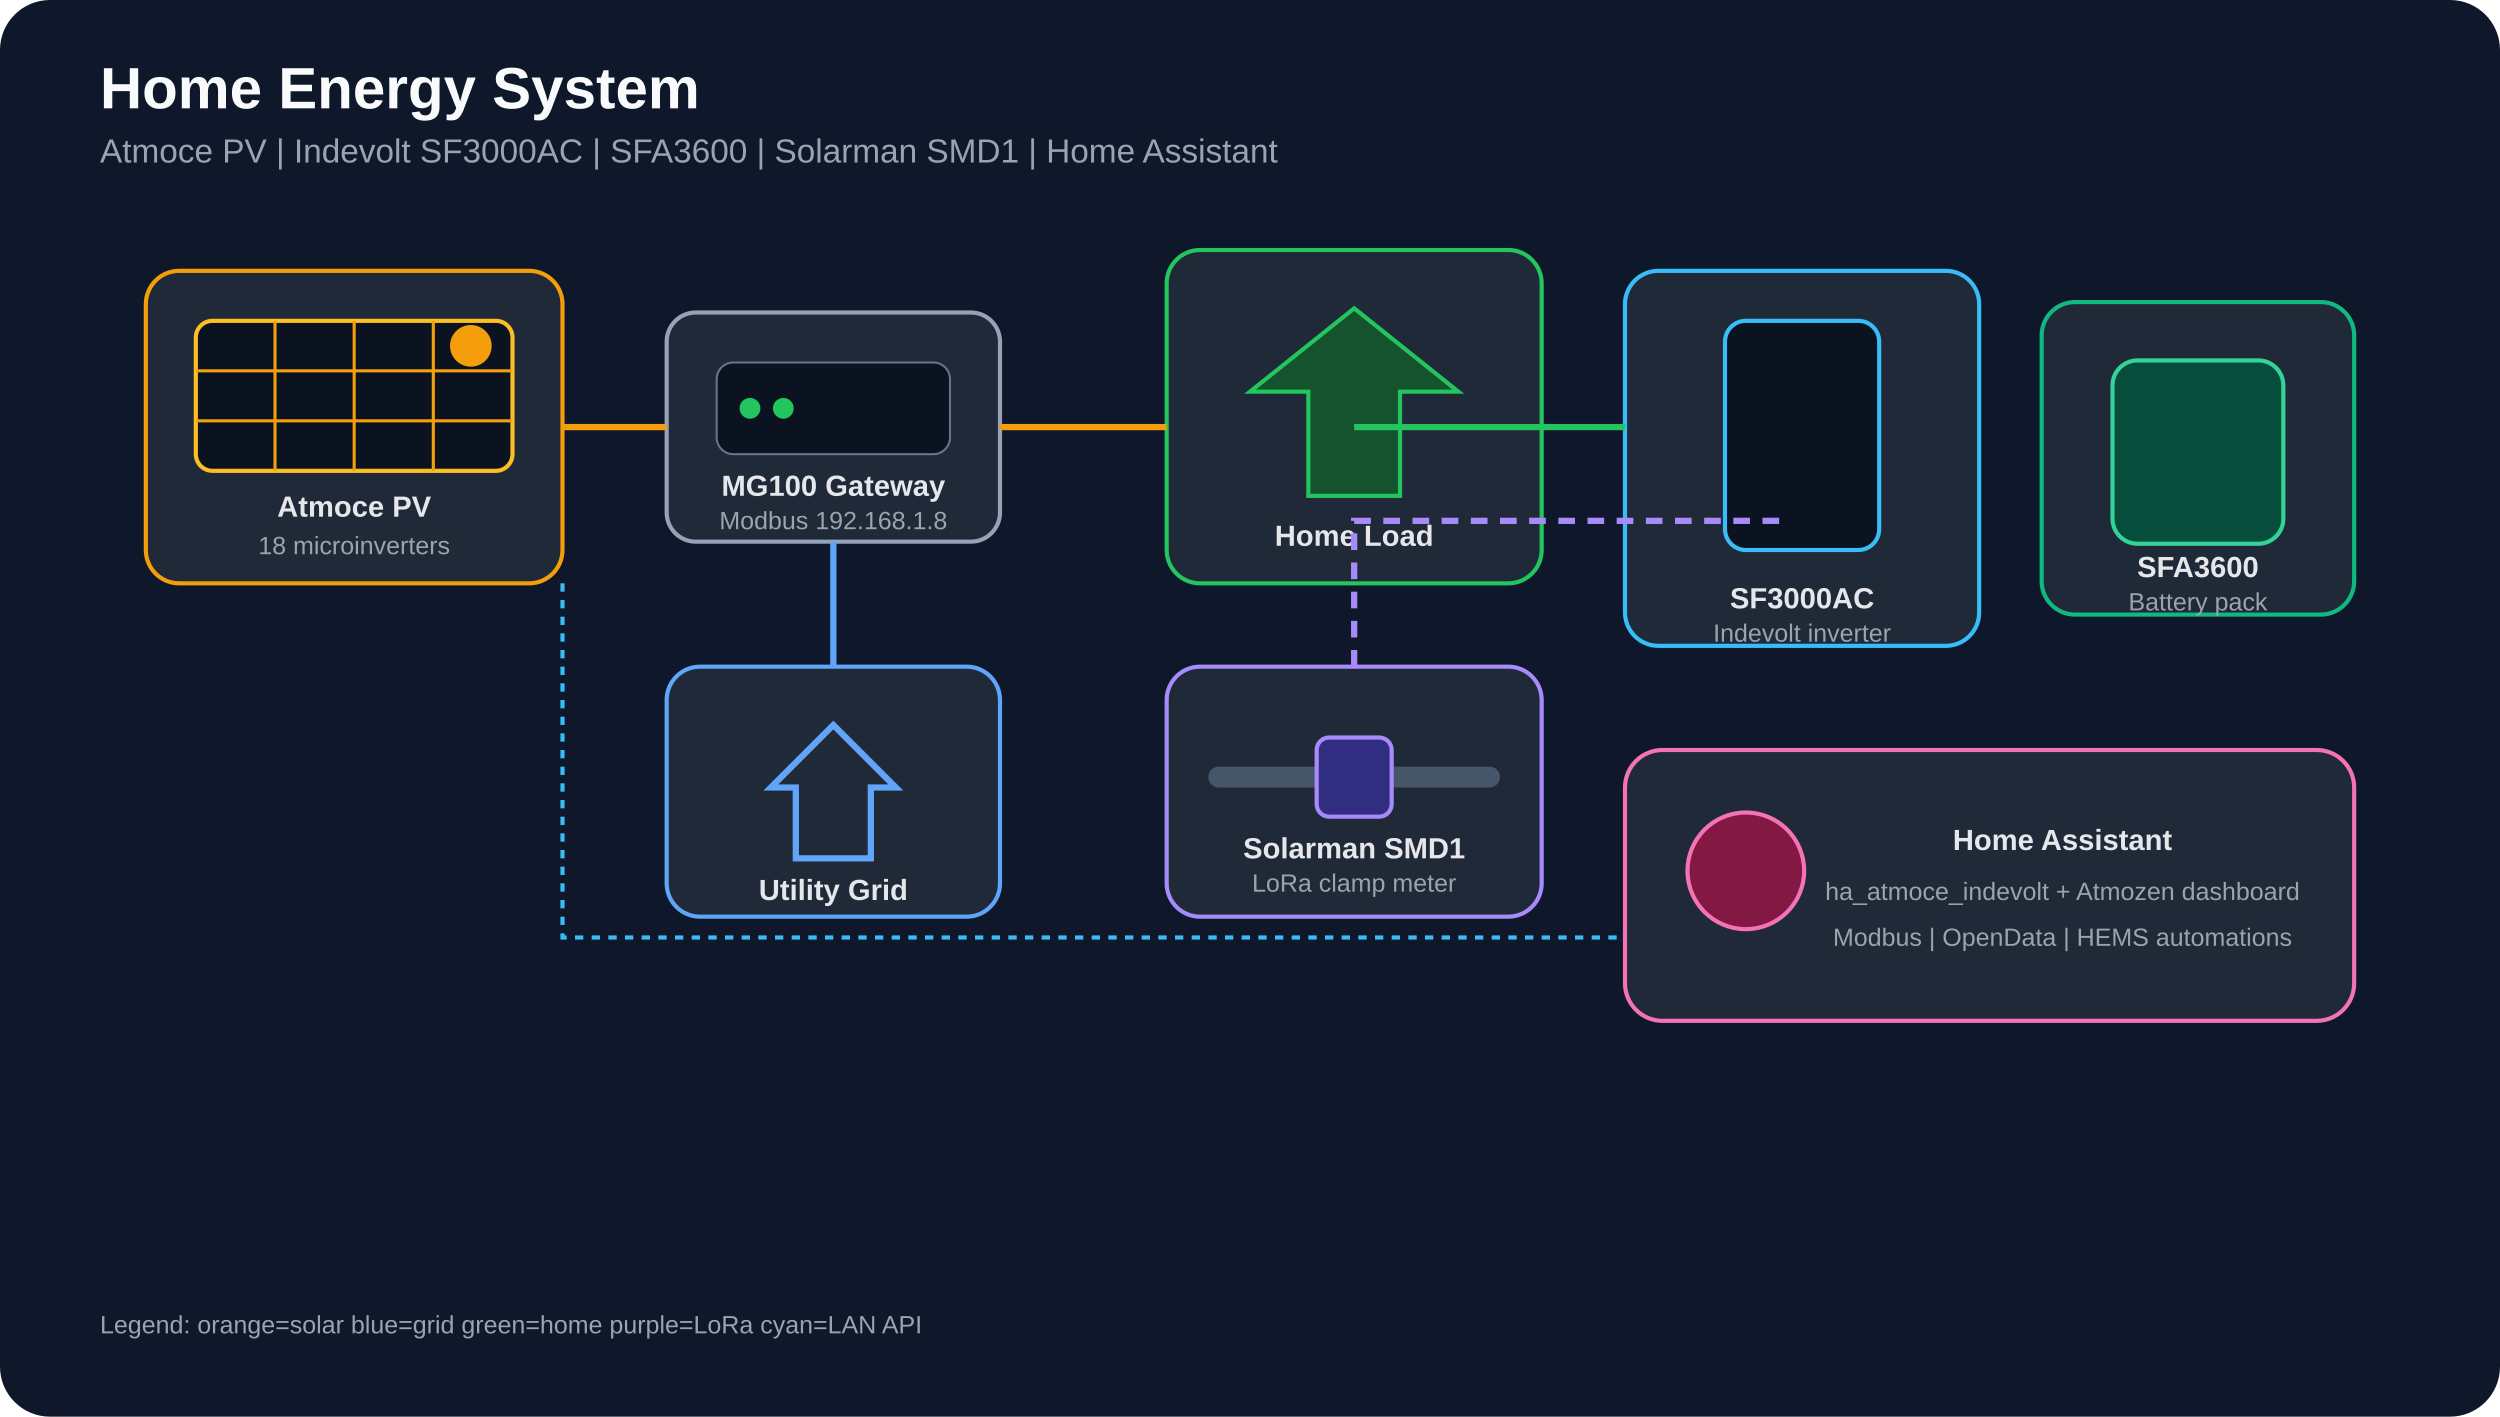
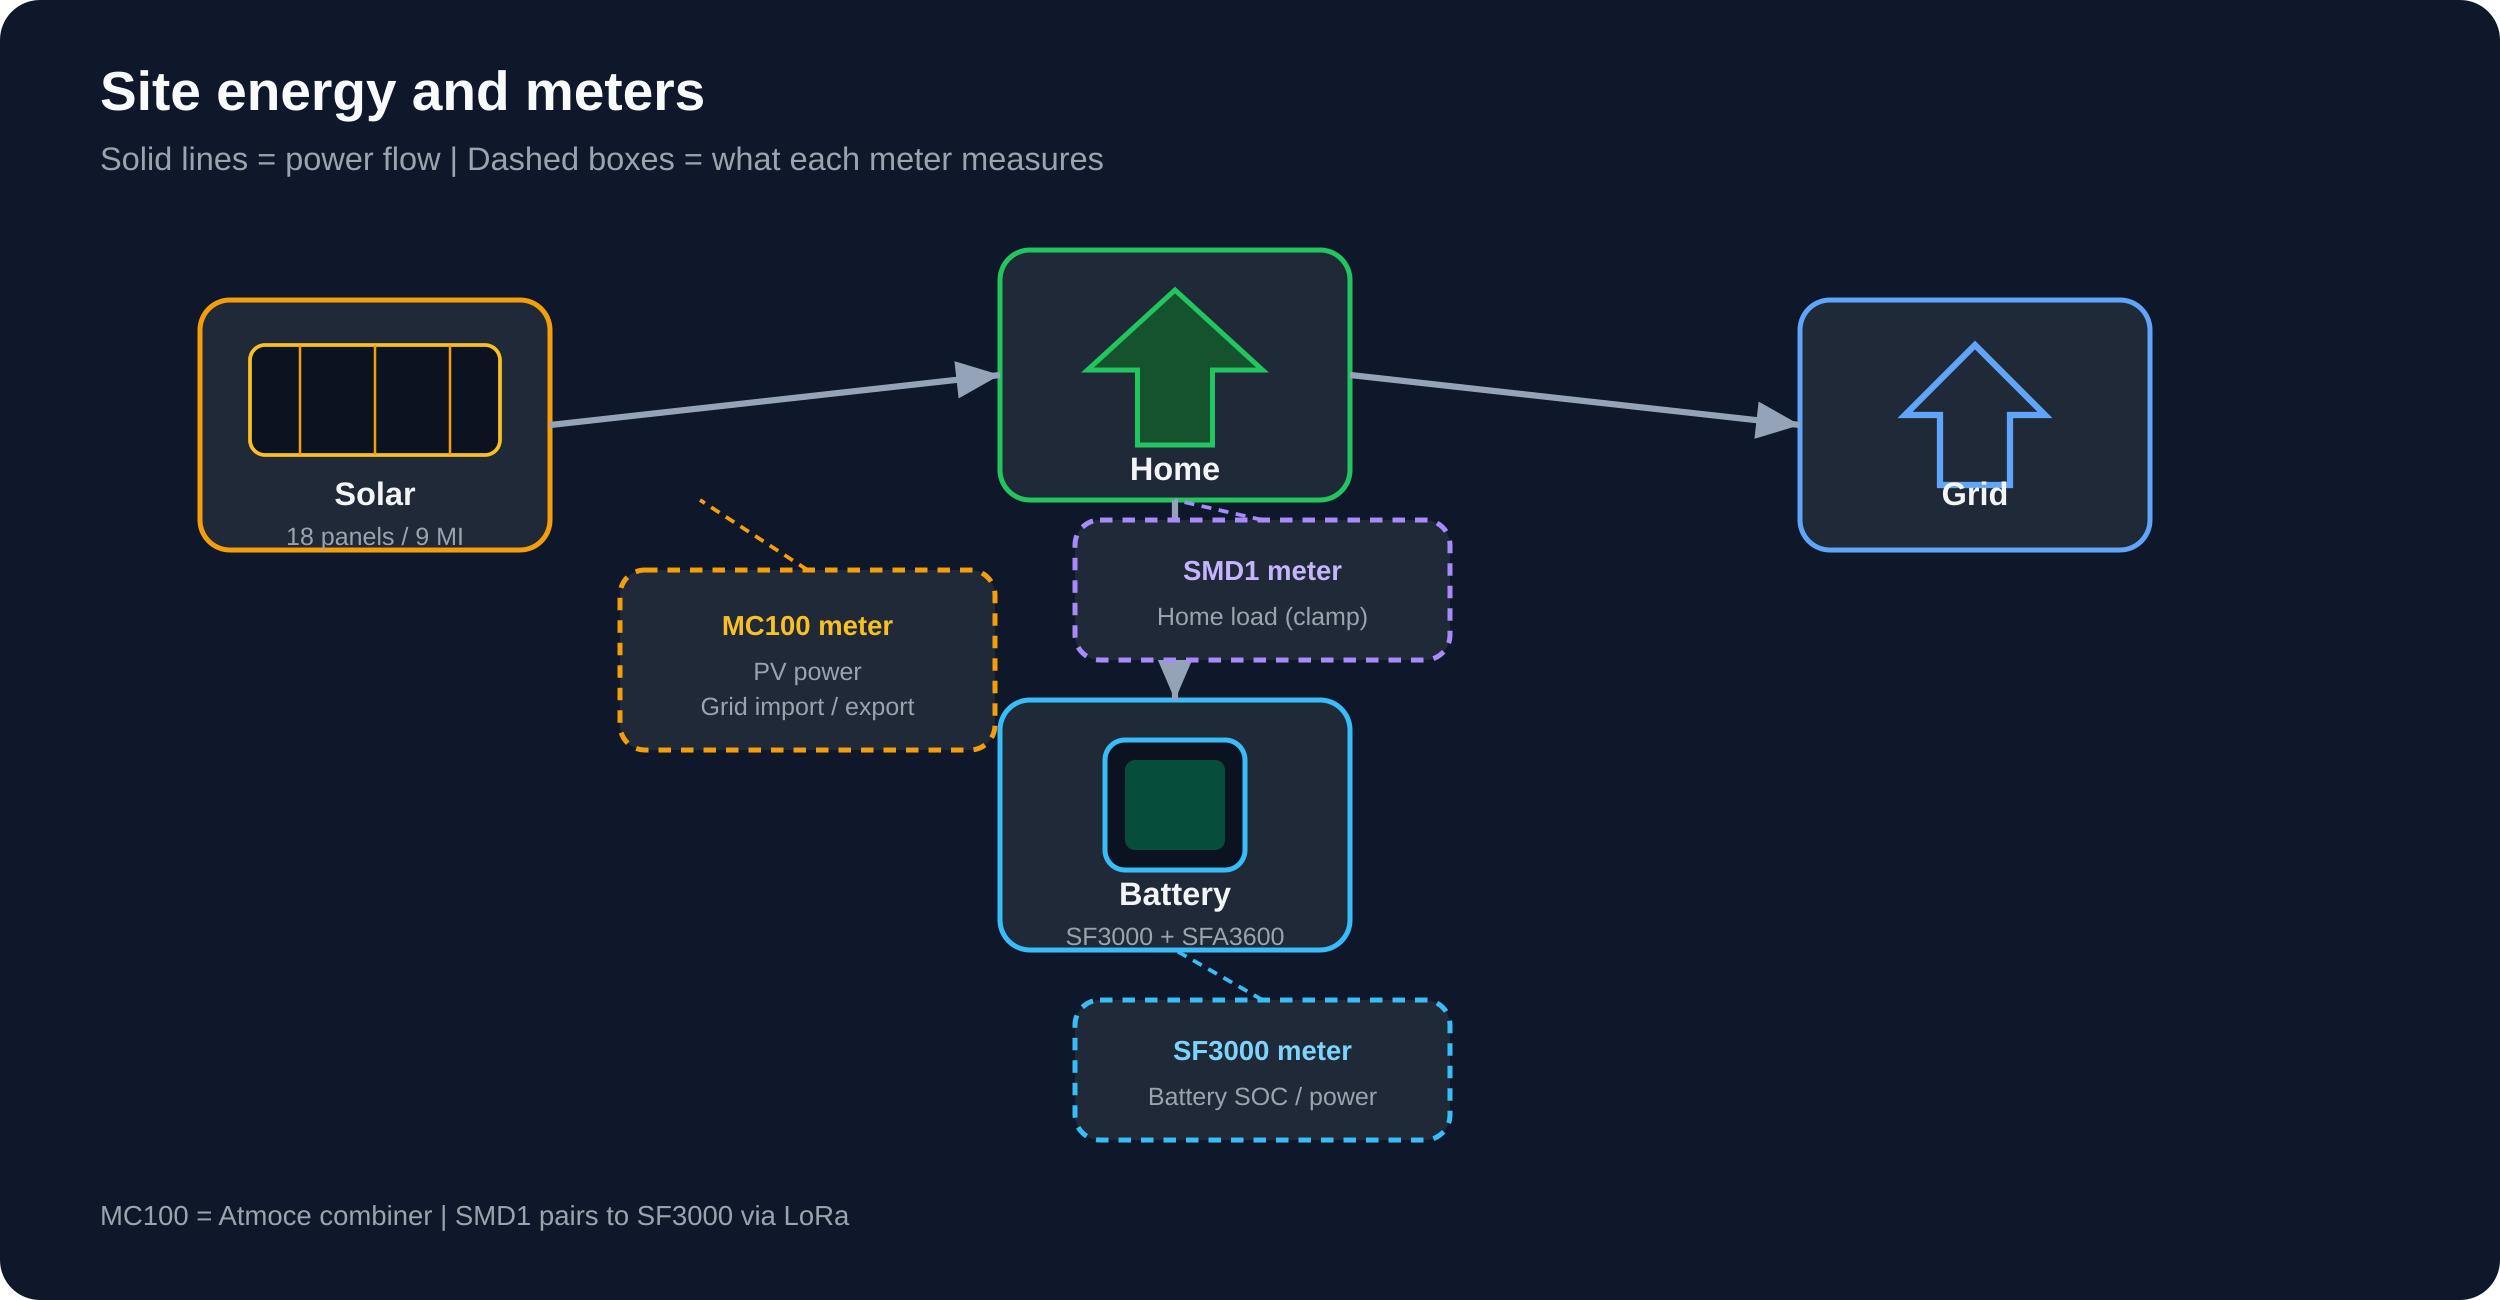
- <svg xmlns="http://www.w3.org/2000/svg" width="1200" height="680" viewBox="0 0 1200 680">
-   <rect width="1200" height="680" rx="24" fill="#0f172a" />
-   <text x="48" y="52" fill="#f9fafb" font-family="Arial,sans-serif" font-size="28" font-weight="700">Home Energy System</text>
-   <text x="48" y="78" fill="#9ca3af" font-family="Arial,sans-serif" font-size="16">Atmoce PV | Indevolt SF3000AC | SFA3600 | Solarman SMD1 | Home Assistant</text>
-   <g transform="translate(70,130)">
-     <rect width="200" height="150" rx="16" fill="#1f2937" stroke="#f59e0b" stroke-width="2" />
-     <rect x="24" y="24" width="152" height="72" rx="8" fill="#0b1220" stroke="#fbbf24" stroke-width="2" />
-     <g stroke="#f59e0b" stroke-width="1.5">
-       <line x1="62" y1="24" x2="62" y2="96" />
-       <line x1="100" y1="24" x2="100" y2="96" />
-       <line x1="138" y1="24" x2="138" y2="96" />
-       <line x1="24" y1="48" x2="176" y2="48" />
-       <line x1="24" y1="72" x2="176" y2="72" />
-     </g>
-     <circle cx="156" cy="36" r="10" fill="#f59e0b" />
-     <text x="100" y="118" text-anchor="middle" fill="#e5e7eb" font-family="Arial,sans-serif" font-size="14" font-weight="600">Atmoce PV</text>
-     <text x="100" y="136" text-anchor="middle" fill="#9ca3af" font-family="Arial,sans-serif" font-size="12">18 microinverters</text>
+ <svg xmlns="http://www.w3.org/2000/svg" width="1000" height="520" viewBox="0 0 1000 520">
+   <defs>
+     <marker id="pwr" markerWidth="8" markerHeight="8" refX="7" refY="3" orient="auto">
+       <path d="M0,0 L7,3 L0,6 Z" fill="#94a3b8" />
+     </marker>
+   </defs>
+   <rect width="1000" height="520" rx="16" fill="#0f172a" />
+   <text x="40" y="44" fill="#f9fafb" font-family="Arial,sans-serif" font-size="22" font-weight="700">Site energy and meters</text>
+   <text x="40" y="68" fill="#9ca3af" font-family="Arial,sans-serif" font-size="13">Solid lines = power flow | Dashed boxes = what each meter measures</text>
+   <g transform="translate(80,120)">
+     <rect width="140" height="100" rx="12" fill="#1f2937" stroke="#f59e0b" stroke-width="2" />
+     <rect x="20" y="18" width="100" height="44" rx="6" fill="#0b1220" stroke="#fbbf24" stroke-width="1.5" />
+     <line x1="40" y1="18" x2="40" y2="62" stroke="#f59e0b" stroke-width="1" />
+     <line x1="70" y1="18" x2="70" y2="62" stroke="#f59e0b" stroke-width="1" />
+     <line x1="100" y1="18" x2="100" y2="62" stroke="#f59e0b" stroke-width="1" />
+     <text x="70" y="82" text-anchor="middle" fill="#f3f4f6" font-family="Arial,sans-serif" font-size="13" font-weight="600">Solar</text>
+     <text x="70" y="98" text-anchor="middle" fill="#9ca3af" font-family="Arial,sans-serif" font-size="10">18 panels / 9 MI</text>
  </g>
-   <g transform="translate(320,150)">
-     <rect width="160" height="110" rx="14" fill="#1f2937" stroke="#94a3b8" stroke-width="2" />
-     <rect x="24" y="24" width="112" height="44" rx="8" fill="#0b1220" stroke="#64748b" />
-     <circle cx="40" cy="46" r="5" fill="#22c55e" />
-     <circle cx="56" cy="46" r="5" fill="#22c55e" />
-     <text x="80" y="88" text-anchor="middle" fill="#e5e7eb" font-family="Arial,sans-serif" font-size="14" font-weight="600">MG100 Gateway</text>
-     <text x="80" y="104" text-anchor="middle" fill="#9ca3af" font-family="Arial,sans-serif" font-size="12">Modbus 192.168.1.8</text>
+   <g transform="translate(400,100)">
+     <rect width="140" height="100" rx="12" fill="#1f2937" stroke="#22c55e" stroke-width="2" />
+     <path d="M70 16 L35 48 H55 V78 H85 V48 H105 Z" fill="#14532d" stroke="#22c55e" stroke-width="2" />
+     <text x="70" y="92" text-anchor="middle" fill="#f3f4f6" font-family="Arial,sans-serif" font-size="13" font-weight="600">Home</text>
  </g>
-   <g transform="translate(560,120)">
-     <rect width="180" height="160" rx="16" fill="#1f2937" stroke="#22c55e" stroke-width="2" />
-     <path d="M90 28 L40 68 H68 V118 H112 V68 H140 Z" fill="#14532d" stroke="#22c55e" stroke-width="2" />
-     <text x="90" y="142" text-anchor="middle" fill="#e5e7eb" font-family="Arial,sans-serif" font-size="14" font-weight="600">Home Load</text>
+   <g transform="translate(720,120)">
+     <rect width="140" height="100" rx="12" fill="#1f2937" stroke="#60a5fa" stroke-width="2" />
+     <path d="M70 18 L42 46 H56 V74 H84 V46 H98 Z" fill="none" stroke="#60a5fa" stroke-width="2.5" />
+     <text x="70" y="82" text-anchor="middle" fill="#f3f4f6" font-family="Arial,sans-serif" font-size="13" font-weight="600">Grid</text>
  </g>
-   <g transform="translate(780,130)">
-     <rect width="170" height="180" rx="16" fill="#1f2937" stroke="#38bdf8" stroke-width="2" />
-     <rect x="48" y="24" width="74" height="110" rx="10" fill="#0b1220" stroke="#38bdf8" stroke-width="2" />
-     <text x="85" y="162" text-anchor="middle" fill="#e5e7eb" font-family="Arial,sans-serif" font-size="14" font-weight="600">SF3000AC</text>
-     <text x="85" y="178" text-anchor="middle" fill="#9ca3af" font-family="Arial,sans-serif" font-size="12">Indevolt inverter</text>
+   <g transform="translate(400,280)">
+     <rect width="140" height="100" rx="12" fill="#1f2937" stroke="#38bdf8" stroke-width="2" />
+     <rect x="42" y="16" width="56" height="52" rx="8" fill="#0b1220" stroke="#38bdf8" stroke-width="2" />
+     <rect x="50" y="24" width="40" height="36" rx="4" fill="#064e3b" />
+     <text x="70" y="82" text-anchor="middle" fill="#f3f4f6" font-family="Arial,sans-serif" font-size="13" font-weight="600">Battery</text>
+     <text x="70" y="98" text-anchor="middle" fill="#9ca3af" font-family="Arial,sans-serif" font-size="10">SF3000 + SFA3600</text>
  </g>
-   <g transform="translate(980,145)">
-     <rect width="150" height="150" rx="16" fill="#1f2937" stroke="#10b981" stroke-width="2" />
-     <rect x="34" y="28" width="82" height="88" rx="12" fill="#064e3b" stroke="#34d399" stroke-width="2" />
-     <text x="75" y="132" text-anchor="middle" fill="#e5e7eb" font-family="Arial,sans-serif" font-size="14" font-weight="600">SFA3600</text>
-     <text x="75" y="148" text-anchor="middle" fill="#9ca3af" font-family="Arial,sans-serif" font-size="12">Battery pack</text>
+   <line x1="220" y1="170" x2="400" y2="150" stroke="#94a3b8" stroke-width="2.5" marker-end="url(#pwr)" />
+   <line x1="540" y1="150" x2="720" y2="170" stroke="#94a3b8" stroke-width="2.5" marker-end="url(#pwr)" />
+   <line x1="470" y1="200" x2="470" y2="280" stroke="#94a3b8" stroke-width="2.5" marker-end="url(#pwr)" />
+   <g transform="translate(248,228)">
+     <rect width="150" height="72" rx="10" fill="#1f2937" stroke="#f59e0b" stroke-width="2" stroke-dasharray="5 4" />
+     <text x="75" y="26" text-anchor="middle" fill="#fbbf24" font-family="Arial,sans-serif" font-size="11" font-weight="600">MC100 meter</text>
+     <text x="75" y="44" text-anchor="middle" fill="#9ca3af" font-family="Arial,sans-serif" font-size="10">PV power</text>
+     <text x="75" y="58" text-anchor="middle" fill="#9ca3af" font-family="Arial,sans-serif" font-size="10">Grid import / export</text>
  </g>
-   <g transform="translate(560,320)">
-     <rect width="180" height="120" rx="16" fill="#1f2937" stroke="#a78bfa" stroke-width="2" />
-     <rect x="20" y="48" width="140" height="10" rx="5" fill="#475569" />
-     <rect x="72" y="34" width="36" height="38" rx="6" fill="#312e81" stroke="#a78bfa" stroke-width="2" />
-     <text x="90" y="92" text-anchor="middle" fill="#e5e7eb" font-family="Arial,sans-serif" font-size="14" font-weight="600">Solarman SMD1</text>
-     <text x="90" y="108" text-anchor="middle" fill="#9ca3af" font-family="Arial,sans-serif" font-size="12">LoRa clamp meter</text>
+   <g transform="translate(430,208)">
+     <rect width="150" height="56" rx="10" fill="#1f2937" stroke="#a78bfa" stroke-width="2" stroke-dasharray="5 4" />
+     <text x="75" y="24" text-anchor="middle" fill="#c4b5fd" font-family="Arial,sans-serif" font-size="11" font-weight="600">SMD1 meter</text>
+     <text x="75" y="42" text-anchor="middle" fill="#9ca3af" font-family="Arial,sans-serif" font-size="10">Home load (clamp)</text>
  </g>
-   <g transform="translate(320,320)">
-     <rect width="160" height="120" rx="16" fill="#1f2937" stroke="#60a5fa" stroke-width="2" />
-     <path d="M80 28 L50 58 H62 V92 H98 V58 H110 Z" fill="none" stroke="#60a5fa" stroke-width="3" />
-     <text x="80" y="112" text-anchor="middle" fill="#e5e7eb" font-family="Arial,sans-serif" font-size="14" font-weight="600">Utility Grid</text>
+   <g transform="translate(430,400)">
+     <rect width="150" height="56" rx="10" fill="#1f2937" stroke="#38bdf8" stroke-width="2" stroke-dasharray="5 4" />
+     <text x="75" y="24" text-anchor="middle" fill="#7dd3fc" font-family="Arial,sans-serif" font-size="11" font-weight="600">SF3000 meter</text>
+     <text x="75" y="42" text-anchor="middle" fill="#9ca3af" font-family="Arial,sans-serif" font-size="10">Battery SOC / power</text>
  </g>
-   <g transform="translate(780,360)">
-     <rect width="350" height="130" rx="18" fill="#1f2937" stroke="#f472b6" stroke-width="2" />
-     <circle cx="58" cy="58" r="28" fill="#831843" stroke="#f472b6" stroke-width="2" />
-     <text x="210" y="48" text-anchor="middle" fill="#e5e7eb" font-family="Arial,sans-serif" font-size="14" font-weight="600">Home Assistant</text>
-     <text x="210" y="72" text-anchor="middle" fill="#9ca3af" font-family="Arial,sans-serif" font-size="12">ha_atmoce_indevolt + Atmozen dashboard</text>
-     <text x="210" y="94" text-anchor="middle" fill="#9ca3af" font-family="Arial,sans-serif" font-size="12">Modbus | OpenData | HEMS automations</text>
-   </g>
-   <path d="M270 205 H320" fill="none" stroke="#f59e0b" stroke-width="3" />
-   <path d="M480 205 H560" fill="none" stroke="#f59e0b" stroke-width="3" />
-   <path d="M650 205 H780" fill="none" stroke="#22c55e" stroke-width="3" />
-   <path d="M400 260 V320" fill="none" stroke="#60a5fa" stroke-width="3" />
-   <path d="M650 320 V250 H855" fill="none" stroke="#a78bfa" stroke-width="3" stroke-dasharray="8 6" />
-   <path d="M270 280 V450 H780" fill="none" stroke="#38bdf8" stroke-width="2" stroke-dasharray="4 4" />
-   <text x="48" y="640" fill="#9ca3af" font-family="Arial,sans-serif" font-size="12">Legend: orange=solar  blue=grid  green=home  purple=LoRa  cyan=LAN API</text>
+   <line x1="323" y1="228" x2="280" y2="200" stroke="#f59e0b" stroke-width="1.5" stroke-dasharray="4 3" />
+   <line x1="505" y1="208" x2="470" y2="200" stroke="#a78bfa" stroke-width="1.5" stroke-dasharray="4 3" />
+   <line x1="505" y1="400" x2="470" y2="380" stroke="#38bdf8" stroke-width="1.5" stroke-dasharray="4 3" />
+   <text x="40" y="490" fill="#9ca3af" font-family="Arial,sans-serif" font-size="11">MC100 = Atmoce combiner | SMD1 pairs to SF3000 via LoRa</text>
</svg>
